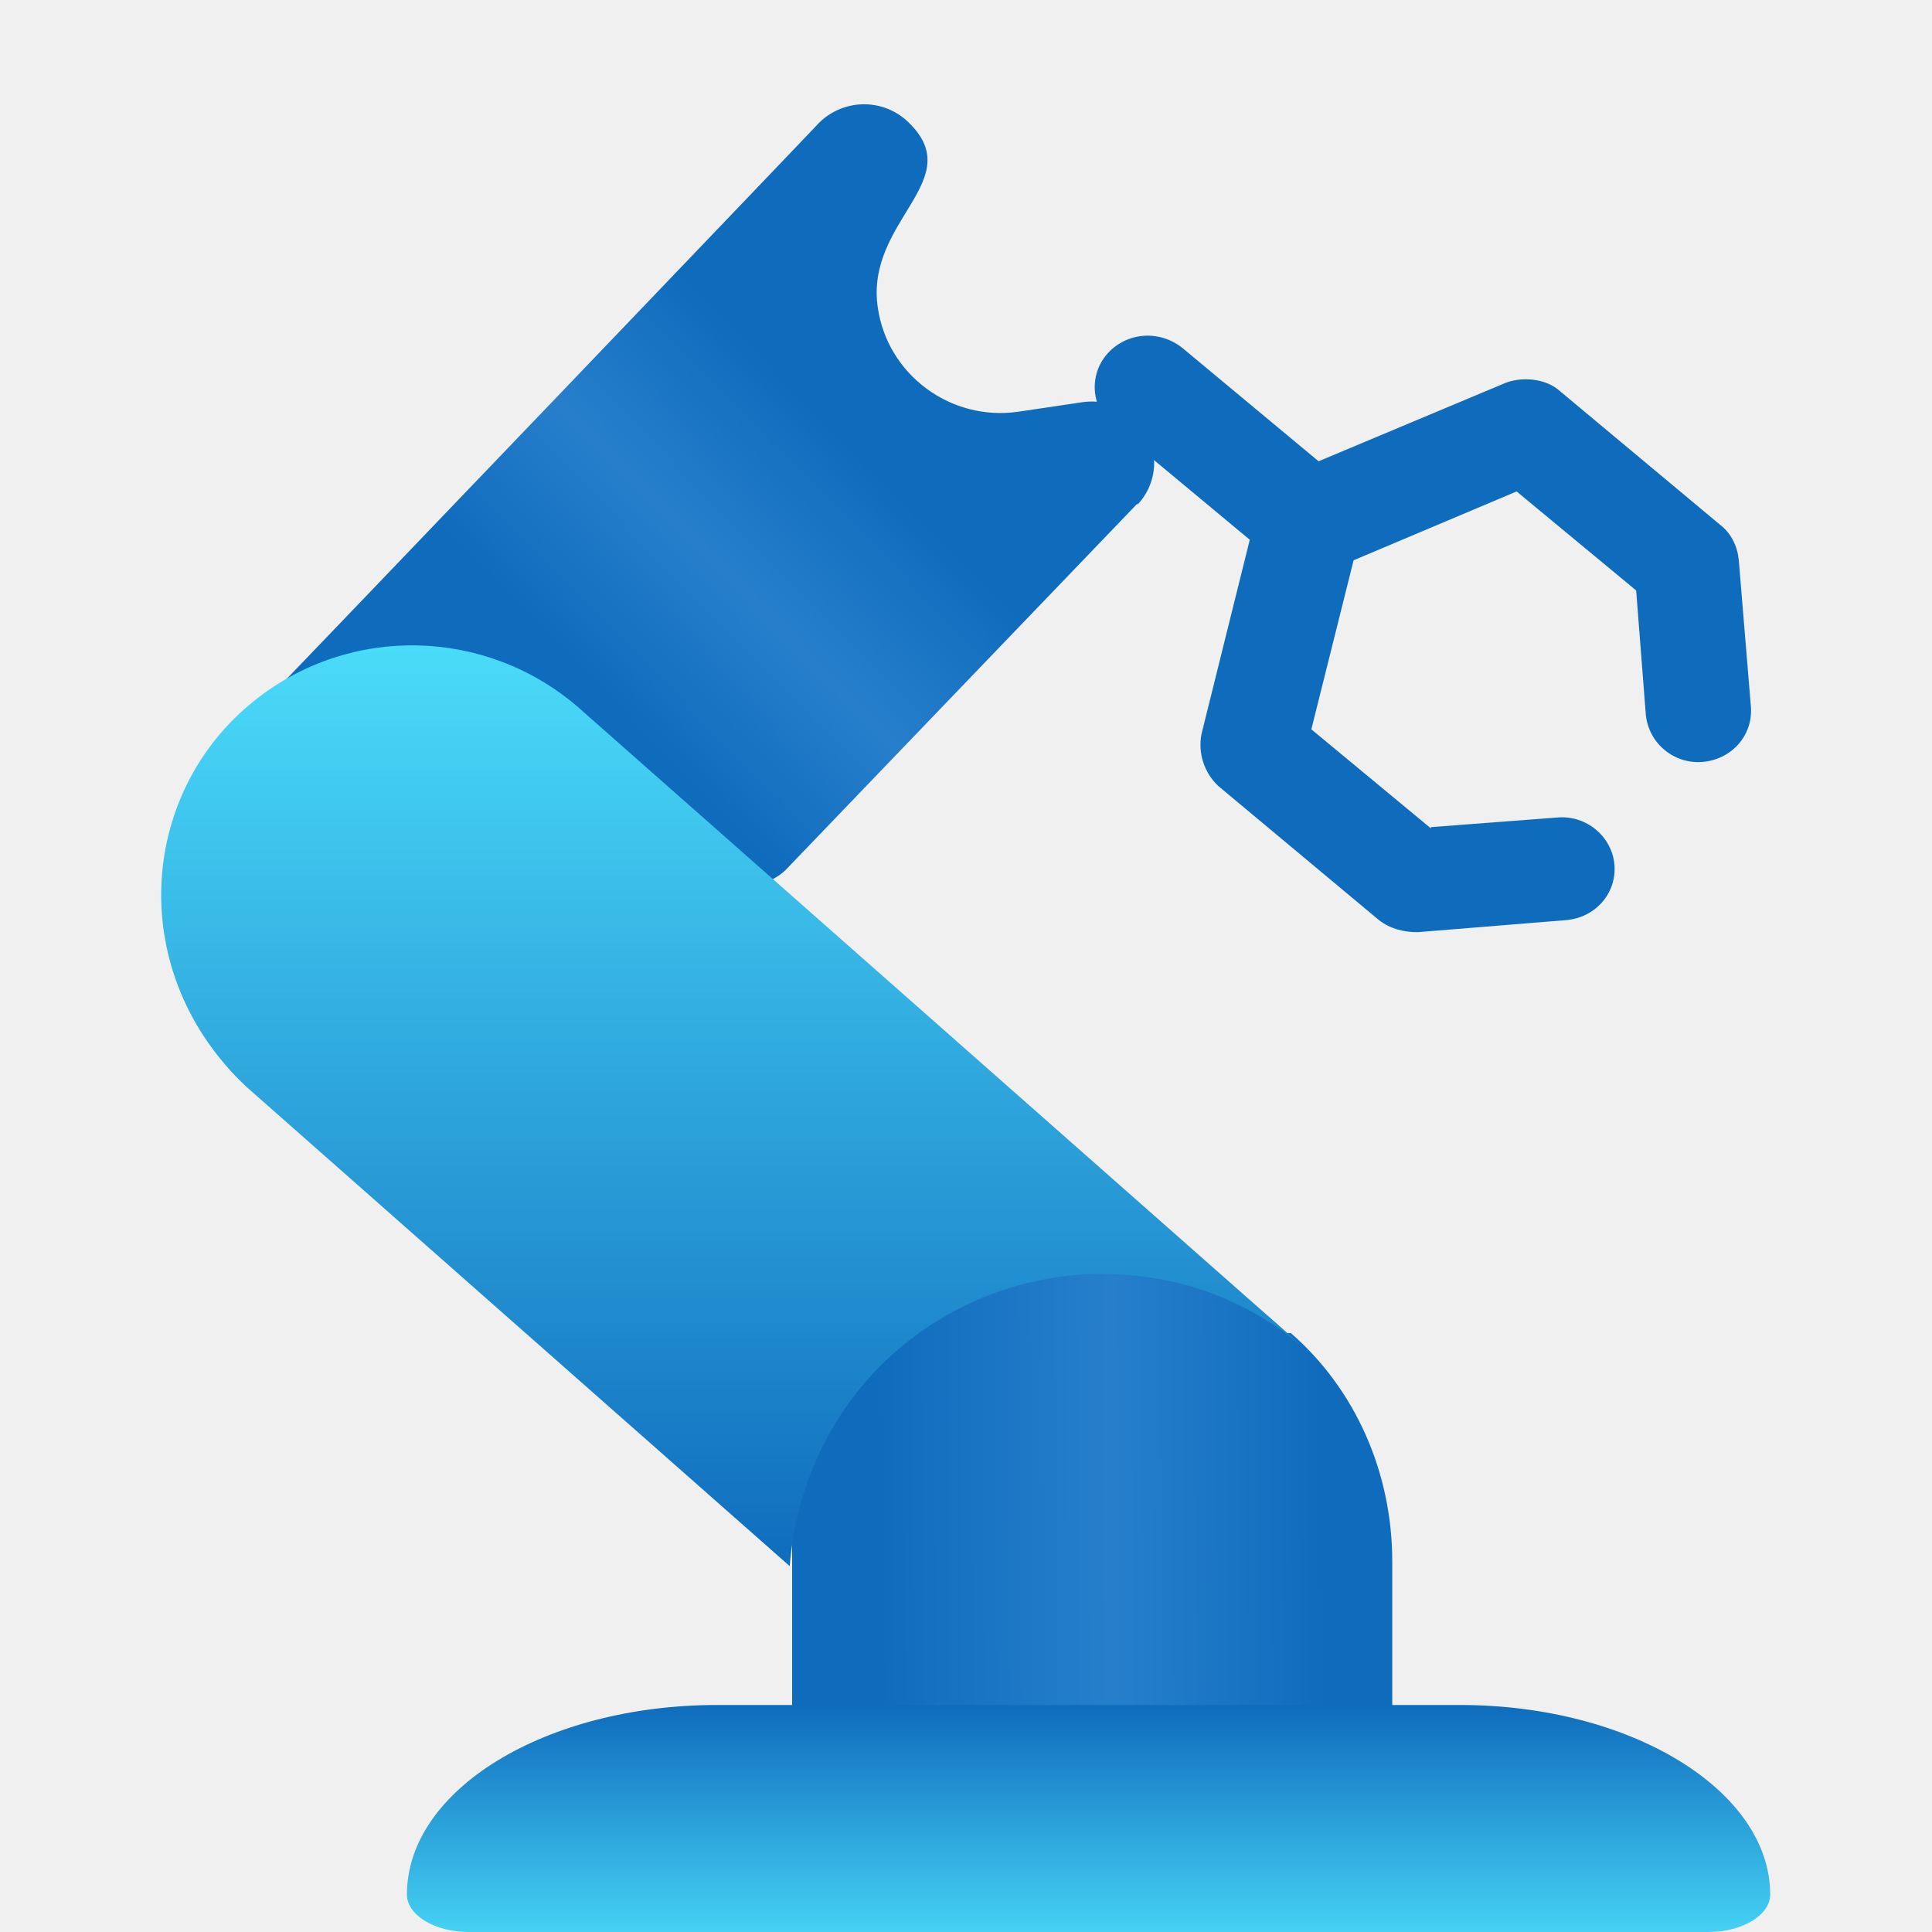
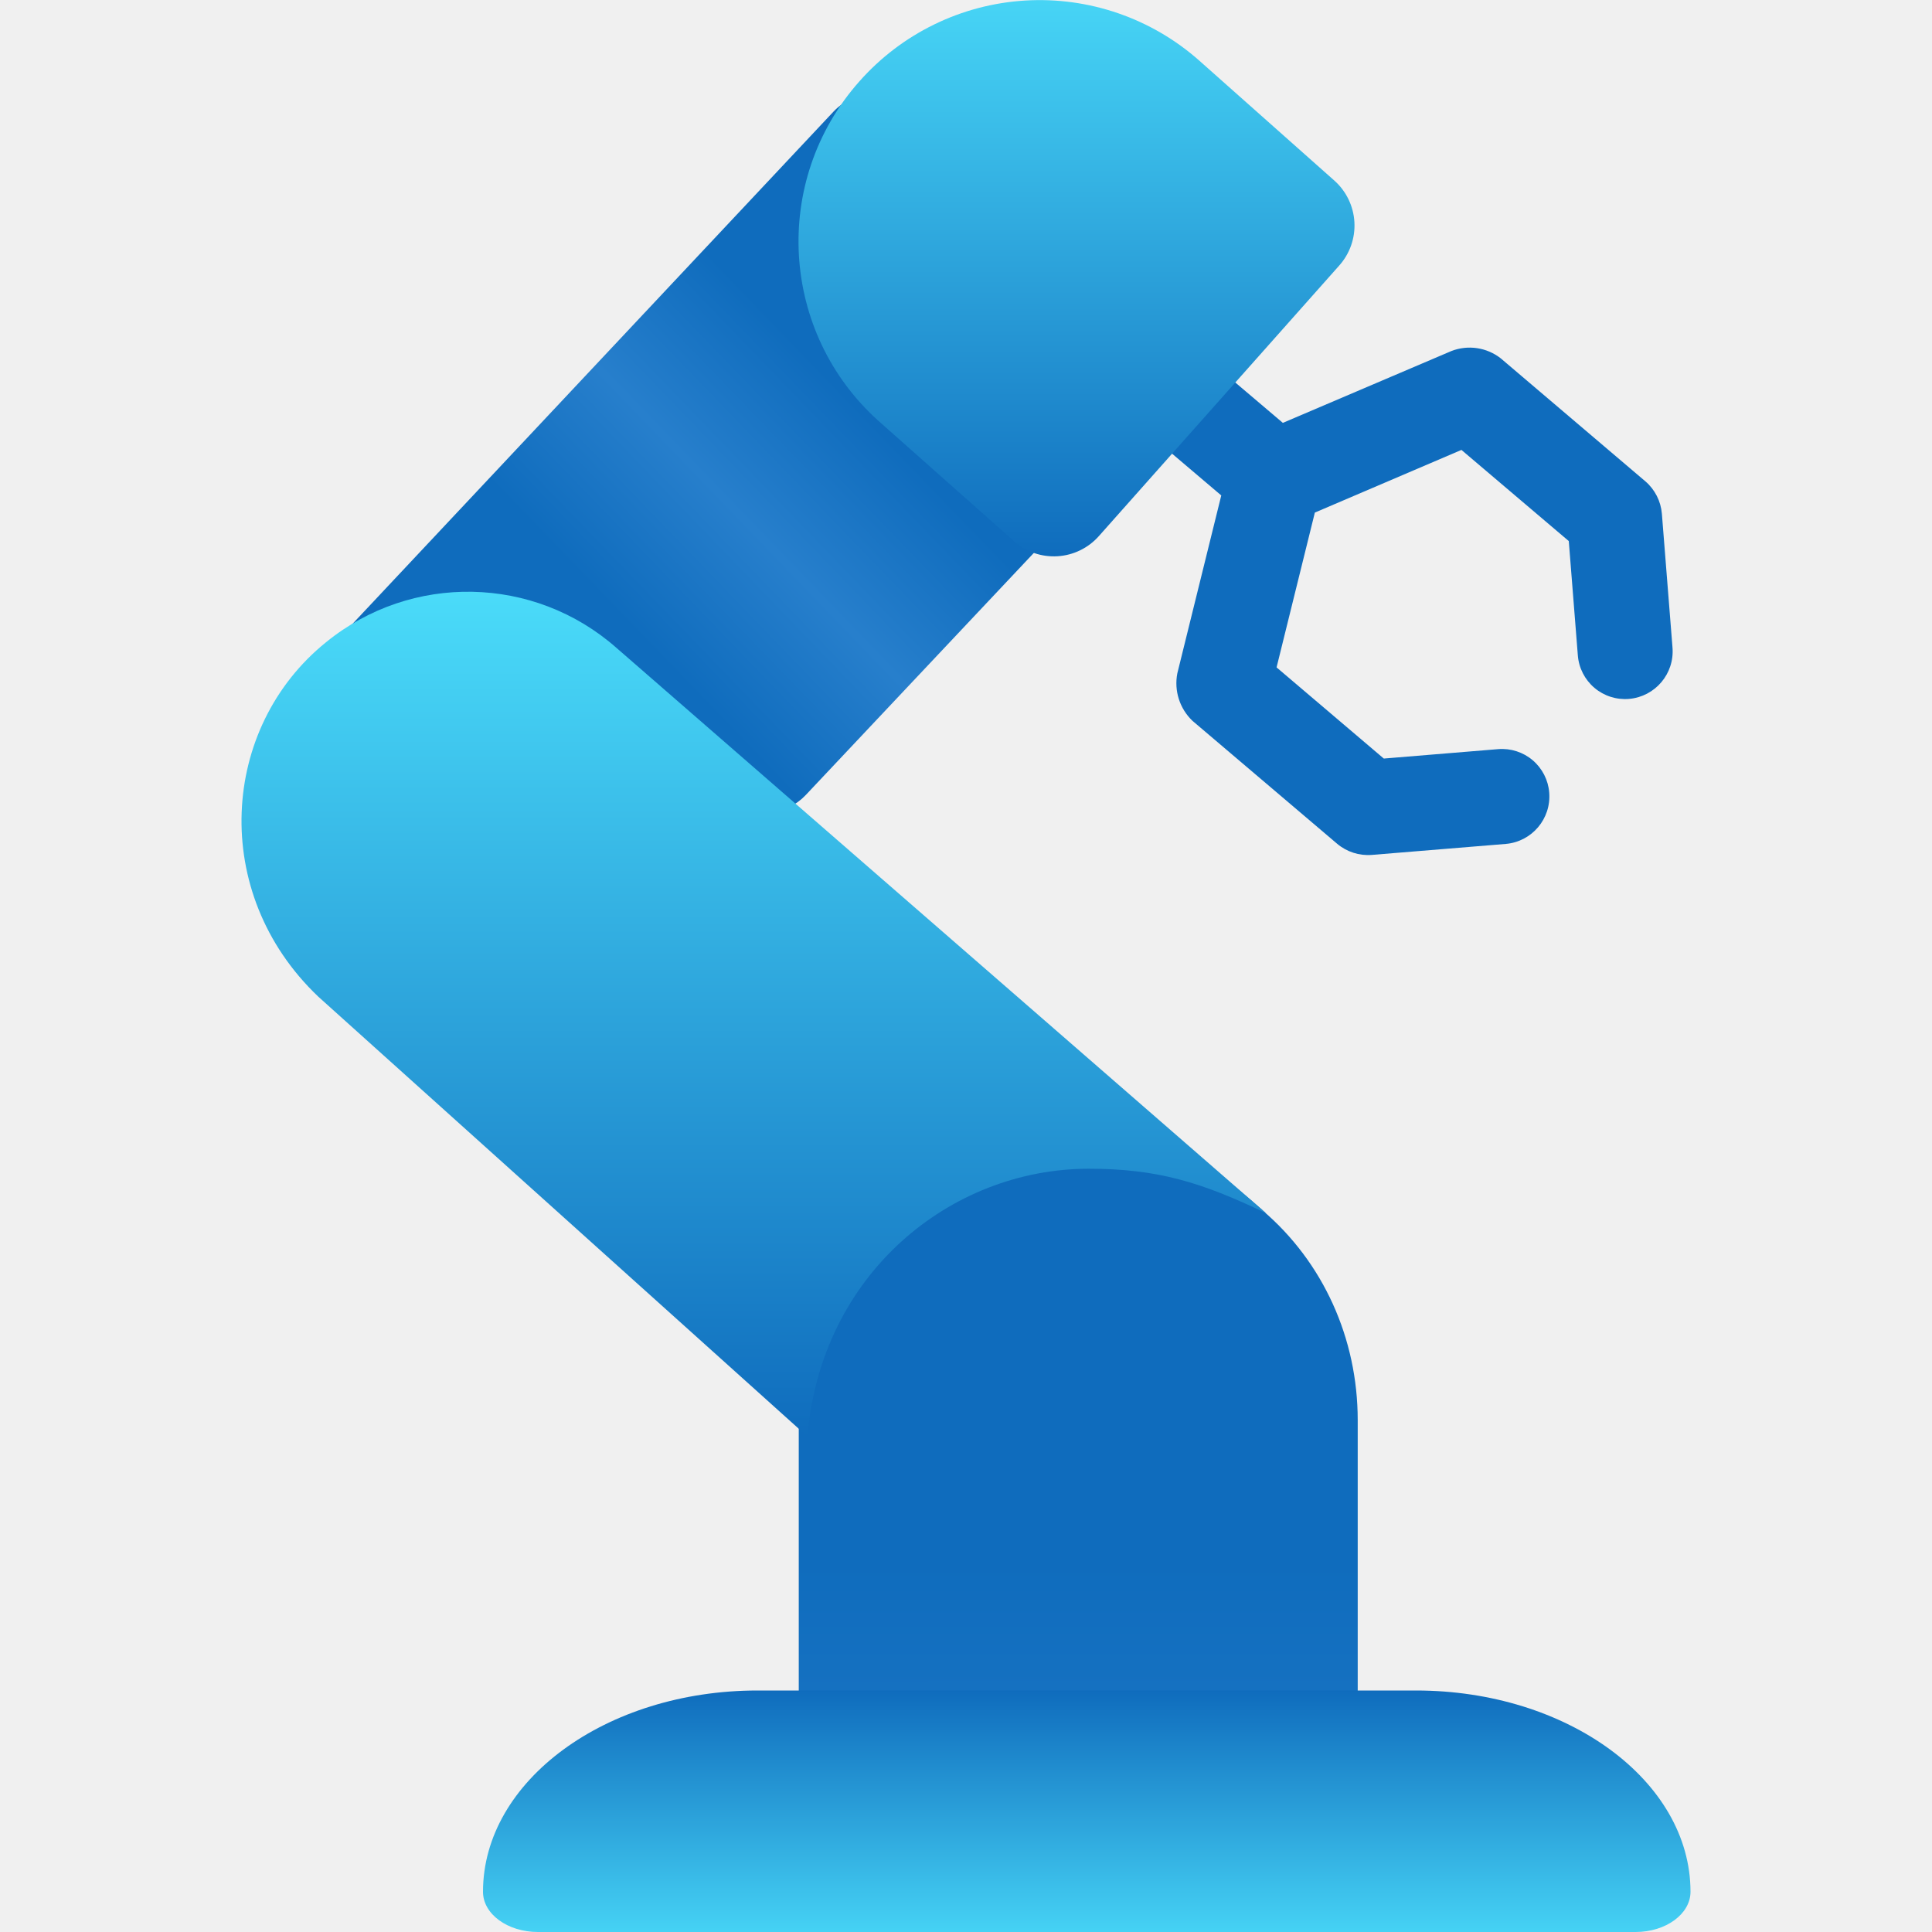
- <svg xmlns="http://www.w3.org/2000/svg" xmlns:xlink="http://www.w3.org/1999/xlink" viewBox="0 0 16 16" class="msportalfx-svg-placeholder" role="presentation" focusable="false">
+ <svg xmlns="http://www.w3.org/2000/svg" viewBox="0 0 16 16" class="msportalfx-svg-placeholder" role="presentation" focusable="false">
  <g>
+     <path d="m11.46 6.282.947-.078a.392.392 0 0 1 .423.36.395.395 0 0 1-.36.425l-1.109.091a.397.397 0 0 1-.287-.092L9.876 5.97a.43.43 0 0 1-.126-.393l.364-1.474-1.013-.86a.393.393 0 0 1 .51-.601l1.013.86 1.396-.595a.418.418 0 0 1 .409.061l1.197 1.018a.397.397 0 0 1 .137.269l.088 1.109a.395.395 0 0 1-.36.424.392.392 0 0 1-.424-.36l-.075-.947-.889-.755-1.214.519-.317 1.282.888.755Z" fill="#0F6CBD" />
+     <path d="m10.457 10.025-.009-.01c-.417-.37-1.88-1.503-2.444-1.503l-2.259 1.847.88 1.235c-.01.056-.01.111-.01.167v2.918c0 .26.204.464.463.464h3.703a.46.46 0 0 0 .463-.464v-2.918c0-.678-.287-1.309-.787-1.736Z" fill="url(#definition-1)" />
+     <path d="m9.273 3.824-2.6 2.76a.46.46 0 0 1-.59.068L4.7 5.742a.935.935 0 0 0-1.187.147.463.463 0 0 1-.672-.639L6.903.924l.001-.001a.463.463 0 0 1 .654-.018c.476.45-.314.754-.22 1.42a.928.928 0 0 0 1.047.79l.486-.07a.465.465 0 0 1 .402.779Z" fill="url(#definition-2)" />
+     <path d="M11.727 14H6.273C5.019 14 4 14.748 4 15.667c0 .184.203.333.455.333h9.09c.252 0 .455-.15.455-.333 0-.92-1.02-1.667-2.273-1.667Z" fill="url(#definition-3)" />
+     <path d="M10.484 10.047c-.536-.258-.903-.368-1.467-.368-1.148 0-2.22.874-2.33 2.218L2.636 8.254c-.904-.86-.81-2.232.065-2.936a1.86 1.86 0 0 1 2.405.048l5.378 4.68Z" fill="url(#definition-4)" />
+     <path d="M8.398 4.482 7.28 3.49A1.997 1.997 0 0 1 7.117.674 1.993 1.993 0 0 1 9.933.503l1.117.992a.498.498 0 0 1 .041.704l-1.99 2.24a.498.498 0 0 1-.704.043Z" fill="url(#definition-5)" />
    <defs>
-       <linearGradient id="definition-1" x1="5.81" y1="-1679.48" x2="12.22" y2="-1679.44" gradientTransform="matrix(1 0 0 -1 0 -1667)" gradientUnits="userSpaceOnUse">
-         <stop offset="0" stop-color="#0f6cbd" />
-         <stop offset=".23" stop-color="#0f6cbd" />
-         <stop offset=".53" stop-color="#277fcc" />
-         <stop offset=".8" stop-color="#0f6cbd" />
-         <stop offset="1" stop-color="#0f6cbd" />
+       <linearGradient id="definition-1" x1="9" y1="9.5" x2="9.003" y2="24" gradientUnits="userSpaceOnUse">
+         <stop stop-color="#0F6CBD" />
+         <stop offset=".235" stop-color="#0F6CBD" />
+         <stop offset=".53" stop-color="#277FCC" />
+         <stop offset=".8" stop-color="#0F6CBD" />
+         <stop offset="1" stop-color="#0F6CBD" />
      </linearGradient>
-       <linearGradient id="definition-2" x1="8.13" y1="-1669.64" x2="3.79" y2="-1673.91" gradientTransform="matrix(1 0 0 -1 0 -1667)" gradientUnits="userSpaceOnUse">
-         <stop offset="0" stop-color="#0f6cbd" />
-         <stop offset=".25" stop-color="#0f6cbd" />
-         <stop offset=".49" stop-color="#277fcc" />
-         <stop offset=".72" stop-color="#0f6cbd" />
-         <stop offset="1" stop-color="#0f6cbd" />
+       <linearGradient id="definition-2" x1="7.838" y1="2.14" x2="3.862" y2="5.974" gradientUnits="userSpaceOnUse">
+         <stop stop-color="#0F6CBD" />
+         <stop offset=".25" stop-color="#0F6CBD" />
+         <stop offset=".49" stop-color="#277FCC" />
+         <stop offset=".725" stop-color="#0F6CBD" />
+         <stop offset="1" stop-color="#0F6CBD" />
      </linearGradient>
-       <linearGradient id="definition-3" x1="9.02" y1="-1681.12" x2="9.02" y2="-1683.37" gradientTransform="matrix(1 0 0 -1 0 -1667)" gradientUnits="userSpaceOnUse">
-         <stop offset="0" stop-color="#0f6cbd" />
-         <stop offset="1" stop-color="#50e6ff" />
+       <linearGradient id="definition-3" x1="9" y1="14" x2="9" y2="16.391" gradientUnits="userSpaceOnUse">
+         <stop stop-color="#0F6CBD" />
+         <stop offset="1" stop-color="#50E6FF" />
      </linearGradient>
-       <linearGradient id="definition-4" x1="6.09" y1="-1671.61" x2="6.09" y2="-1679.96" gradientTransform="matrix(1 0 0 -1 0 -1667)" gradientUnits="userSpaceOnUse">
-         <stop offset="0" stop-color="#50e6ff" />
-         <stop offset="1" stop-color="#0f6cbd" />
+       <linearGradient id="definition-4" x1="6.276" y1="4.23" x2="6.276" y2="11.897" gradientUnits="userSpaceOnUse">
+         <stop stop-color="#50E6FF" />
+         <stop offset="1" stop-color="#0F6CBD" />
      </linearGradient>
-       <linearGradient id="definition-5" x1="9.02" y1="-1666.16" x2="9.02" y2="-1672.02" xlink:href="#a" />
+       <linearGradient id="definition-5" x1="8.915" y1="-.767" x2="8.915" y2="4.608" gradientUnits="userSpaceOnUse">
+         <stop stop-color="#50E6FF" />
+         <stop offset="1" stop-color="#0F6CBD" />
+       </linearGradient>
    </defs>
-     <path d="m11.85 6.85 1.05-.08c.24-.02.45.16.47.39.02.24-.16.44-.4.46l-1.23.1c-.12 0-.23-.03-.32-.1l-1.33-1.11a.469.469 0 0 1-.14-.43l.4-1.61-1.13-.94a.418.418 0 0 1-.05-.6c.16-.18.43-.2.62-.05l1.13.94 1.55-.65c.13-.05.33-.04.45.07l1.33 1.11c.09.07.14.18.15.29l.1 1.21c.02.24-.16.44-.4.46a.436.436 0 0 1-.47-.39l-.08-1.03-.99-.82-1.35.57-.35 1.4.99.82Z" fill="#0f6cbd" />
-     <path d="M10.66 11.04c-.45-.41-2.01-1.65-2.62-1.65L5.62 11.4l.94 1.35v2.27c0 .28.22.51.5.51h3.97c.28 0 .5-.22.5-.51v-2.09c0-.74-.31-1.43-.84-1.89Z" fill="url(#definition-1)" />
-     <path d="M9.42 4.17 6.53 7.18c-.08.09-.19.14-.3.15a.44.44 0 0 1-.35-.08l-1.54-.99c-.42-.27-.97-.2-1.32.16-.2.2-.52.21-.73.02a.487.487 0 0 1-.02-.71c.09-.09 4.61-4.81 4.51-4.71.2-.2.52-.21.73-.02.53.49-.35.82-.24 1.55.08.55.6.94 1.16.86l.54-.08c.22-.03.43.08.53.27.1.19.07.42-.08.58Z" fill="url(#definition-2)" />
-     <path d="M12.1 14.12H5.94c-1.42 0-2.57.7-2.57 1.57 0 .17.23.31.51.31h10.27c.28 0 .51-.14.51-.31 0-.86-1.15-1.57-2.57-1.57Z" fill="url(#definition-3)" />
-     <path d="M10.82 11.18c-.47-.41-1.06-.63-1.69-.63-1.28 0-2.47.95-2.59 2.42L2.04 9c-1-.94-.9-2.43.07-3.2.79-.63 1.91-.6 2.67.05l6.04 5.33s.01 0 .02.01h-.02Z" fill="url(#definition-4)" />
-     <path d="M8.44 4.88 7.2 3.8c-.91-.79-.99-2.17-.18-3.07.8-.89 2.2-.99 3.13-.19l1.24 1.08c.23.2.25.54.05.77L9.23 4.83c-.2.22-.55.25-.78.05Z" fill="url(#definition-5)" />
  </g>
  <style>.msportalfx-svg-c01{fill:#fff}.msportalfx-svg-c02{fill:#e5e5e5}.msportalfx-svg-c03{fill:#a0a1a2}.msportalfx-svg-c04{fill:#7a7a7a}.msportalfx-svg-c05{fill:#3e3e3e}.msportalfx-svg-c06{fill:#1e1e1e}.msportalfx-svg-c07{fill:#0f0f0f}.msportalfx-svg-c08{fill:#ba141a}.msportalfx-svg-c09{fill:#dd5900}.msportalfx-svg-c10{fill:#ff8c00}.msportalfx-svg-c11{fill:#fcd116}.msportalfx-svg-c12{fill:#fee087}.msportalfx-svg-c13{fill:#b8d432}.msportalfx-svg-c14,.msportalfx-svg-c32{fill:#57a300}.msportalfx-svg-c15{fill:#59b4d9}.msportalfx-svg-c16{fill:#3999c6}.msportalfx-svg-c17{fill:#804998}.msportalfx-svg-c18{fill:#ec008c}.msportalfx-svg-c19{fill:#0072c6}.msportalfx-svg-c20{fill:#68217a}.msportalfx-svg-c21{fill:#00188f}.msportalfx-svg-c22{fill:#e81123}.fxs-mode-light .msportalfx-svg-c22{fill:#a4262c}.msportalfx-svg-c23{fill:#cae3f3}.msportalfx-svg-c24{fill:#59aed3}.msportalfx-svg-c25{fill:#4c3b12}.msportalfx-svg-c26{fill:#be9555}.msportalfx-svg-c27{fill:#4f4d52}.msportalfx-svg-c28{fill:#ef6f59}.msportalfx-svg-c29{fill:#f7cb64}.msportalfx-svg-c30{fill:#fdd8db}.msportalfx-svg-c31{fill:#f6ffec}.msportalfx-svg-c33{fill:#8a2da5}.msportalfx-svg-c34{fill:#e00b1c}.msportalfx-svg-c35{fill:#015cda}.msportalfx-svg-c36{fill:#5db300}.msportalfx-svg-c97{fill:#ffb900}.msportalfx-svg-c98{fill:#00a4ef}.msportalfx-svg-c99{fill:#f25022}.msportalfx-inverted-theme .msportalfx-svg-c05,.fxs-theme-dark .msportalfx-svg-c05{fill:#777}.msportalfx-inverted-theme .msportalfx-svg-c07,.fxs-theme-dark .msportalfx-svg-c07{fill:#f2f2f2}.msportalfx-svg-palette-white{fill:#fff}.msportalfx-svg-palette-blue{fill:#015cda}.msportalfx-svg-palette-black{fill:#1e1e1e}.msportalfx-svg-palette-green{fill:#57a300}.msportalfx-svg-palette-gray{fill:#a0a1a2}.msportalfx-svg-palette-inherit{fill:inherit}.msportalfx-svg-badge{position:absolute;left:0;bottom:0;min-height:10px;min-width:10px}.fxc-menu-icon&gt;.msportalfx-svg-badge{left:-2px;bottom:-2px;min-height:8px;min-width:8px}.msportalfx-svg-disabled{filter:grayscale(100%)}.msportalfx-svg-loading-square{animation:ProgressFlagAnimation 1.45s infinite ease-in-out;transform-origin:50%}.msportalfx-svg-loading-square:nth-child(1){animation-delay:0s}.msportalfx-svg-loading-square:nth-child(2){animation-delay:.2s}.msportalfx-svg-loading-square:nth-child(3){animation-delay:.4s}@keyframes ProgressFlagAnimation{0%{transform:scale(1);opacity:.3}36.1%{transform:scale(1.06);opacity:1}50%{transform:scale(1.06);opacity:1}86.1%{transform:scale(1);opacity:.3}}.msportalfx-svg-flip-horizontal&gt;svg,svg.msportalfx-svg-flip-horizontal{transform:scaleX(-1)}.msportalfx-svg-fabric-rotate360{animation:ImageRotation 1.3s cubic-bezier(.53,.21,.29,.67) infinite}@keyframes ImageRotation{0%{transform:rotate(-45deg)}100%{transform:rotate(315deg)}}.fxs-svg-number .msportalfx-font-bold{font-size:10px;fill:#0065ad}.fxs-svg-number .fxs-svg-circle{stroke-width:0%;fill:#0078d4}.fxs-svg-number .fxs-svg-text{fill:#fff;font-size:10px}.fxs-svg-number.msportalfx-svg-disabled{filter:grayscale(0%)}.fxs-svg-number.msportalfx-svg-disabled .fxs-svg-circle{fill:#fff;stroke-width:1px;stroke:#949494}.fxs-svg-number.msportalfx-svg-disabled .fxs-svg-text{fill:#949494}.fxs-theme-dark .fxs-svg-number .fxs-svg-text{fill:#0f0f0f}.fxs-theme-dark .fxs-svg-number .fxs-svg-circle{stroke-width:0%;fill:#0078d4}.fxs-theme-dark .fxs-svg-number.msportalfx-svg-disabled .fxs-svg-circle{fill:#0f0f0f;stroke-width:1px;stroke:#949494}.fxs-theme-dark .fxs-svg-number.msportalfx-svg-disabled .fxs-svg-text{fill:#949494}</style>
</svg>
